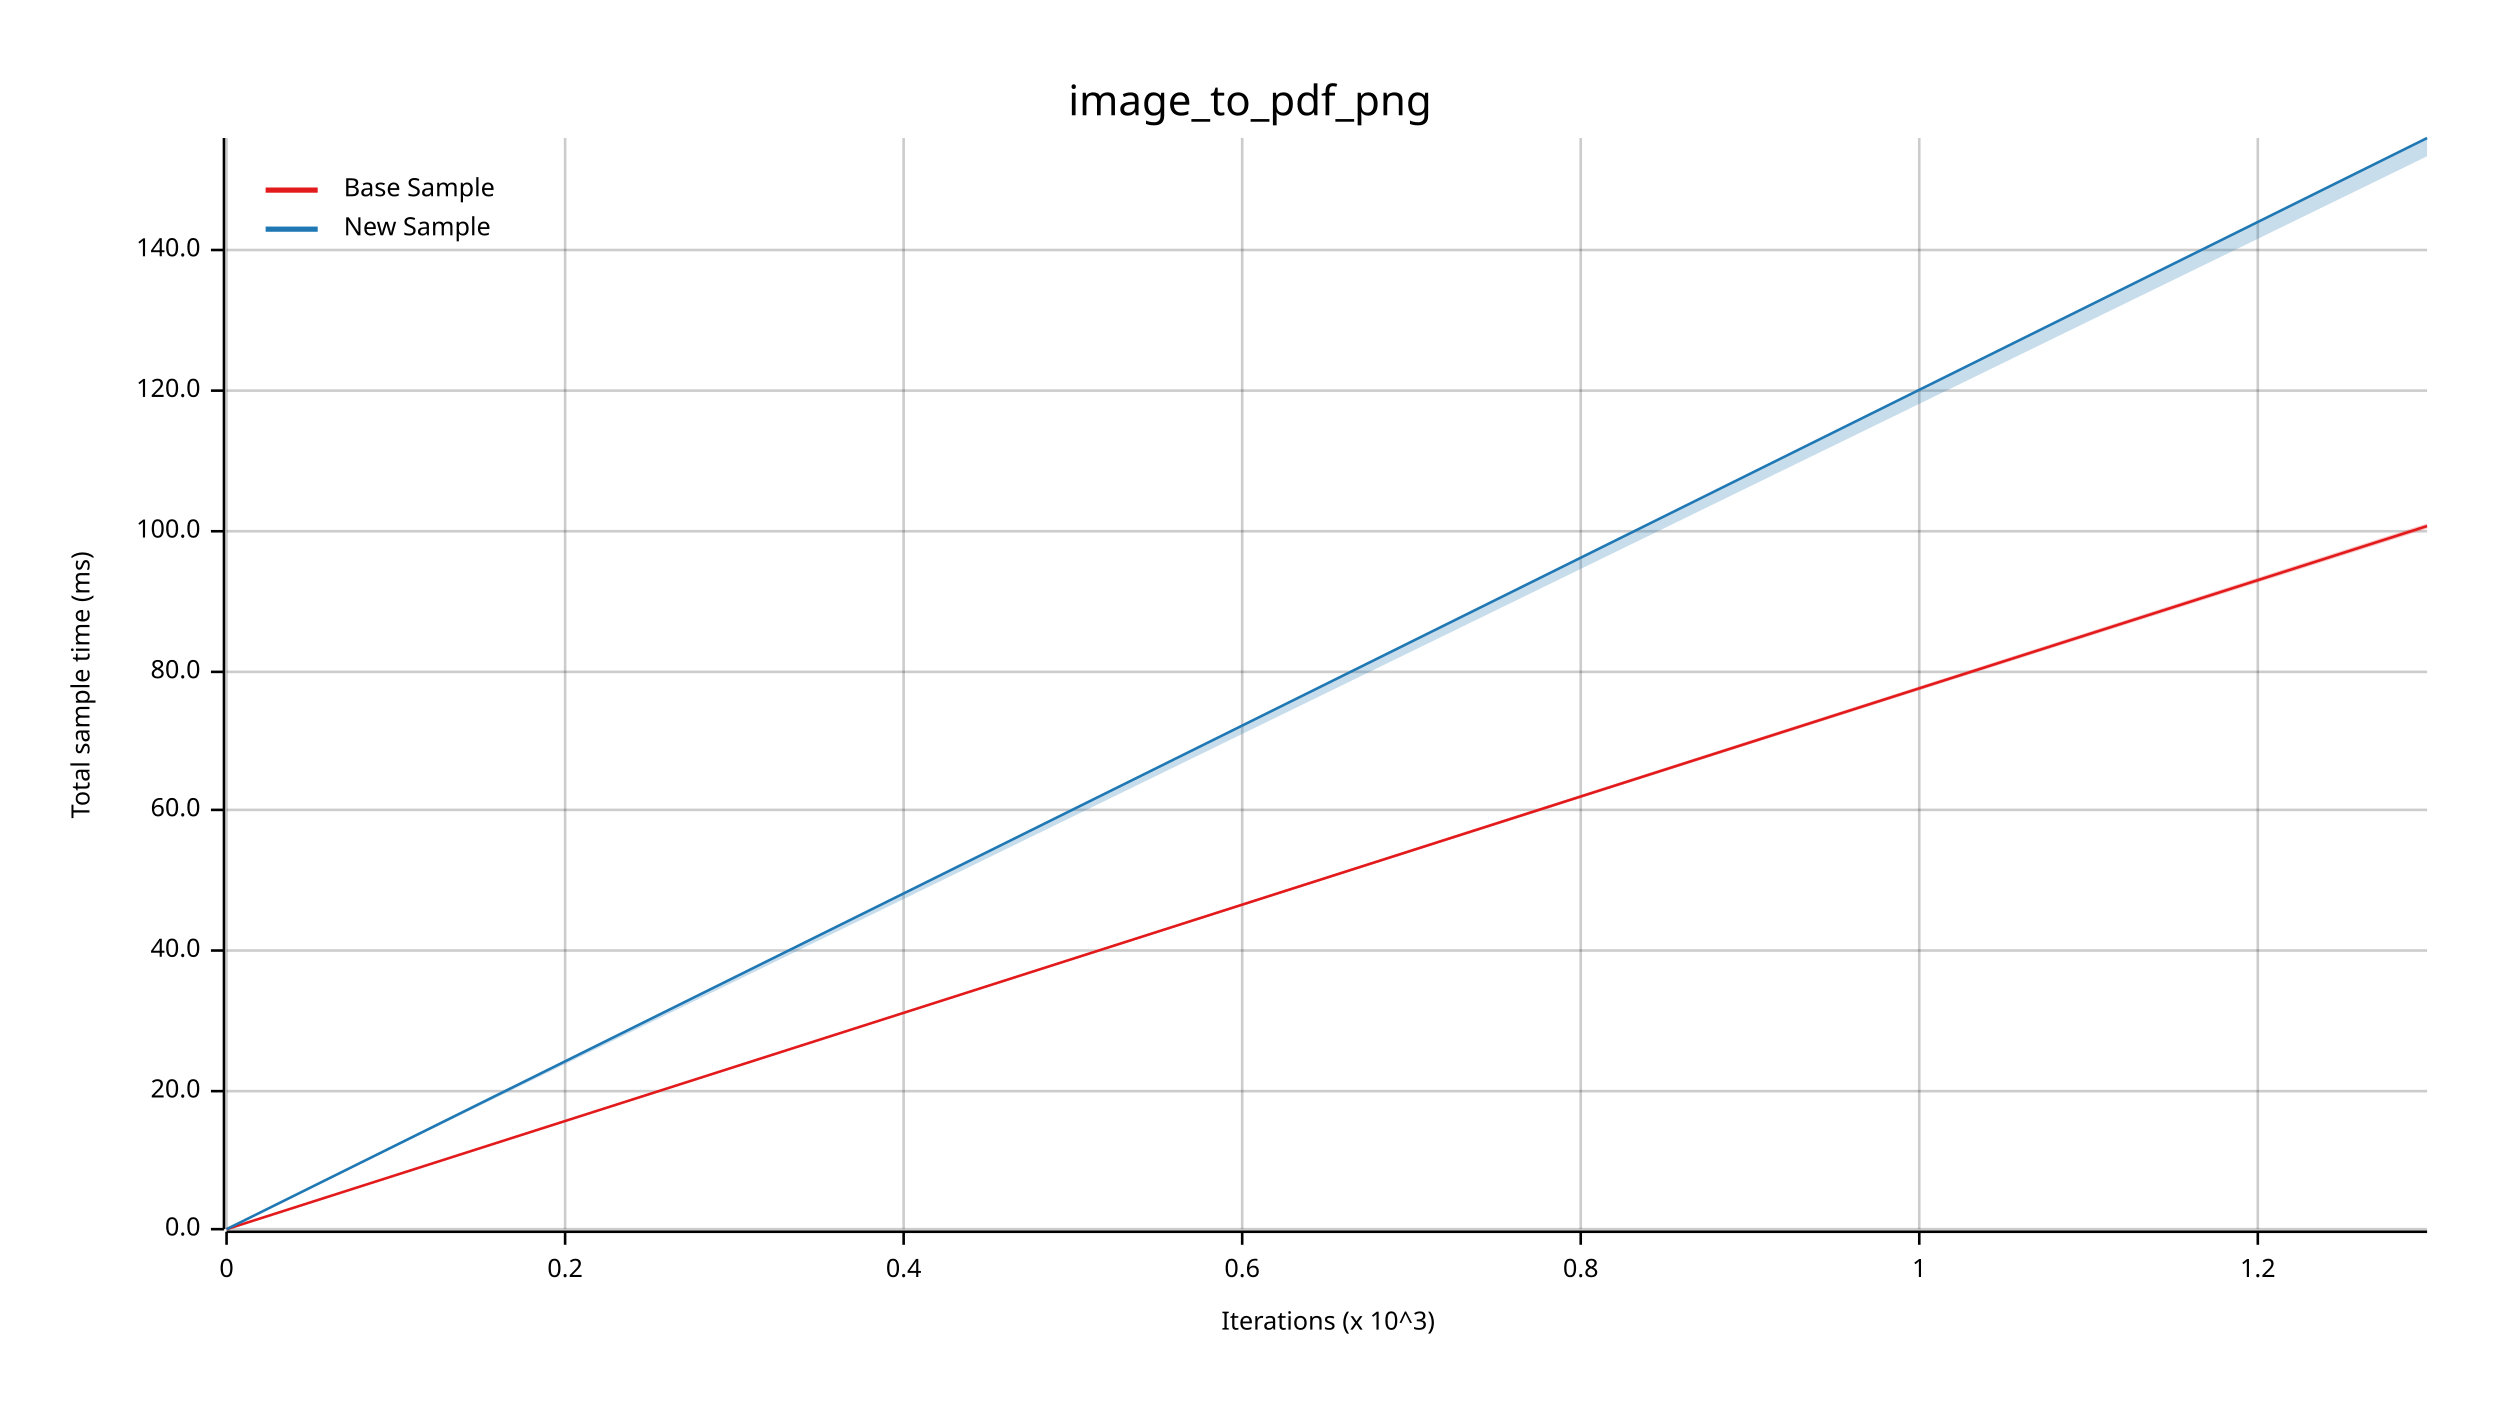
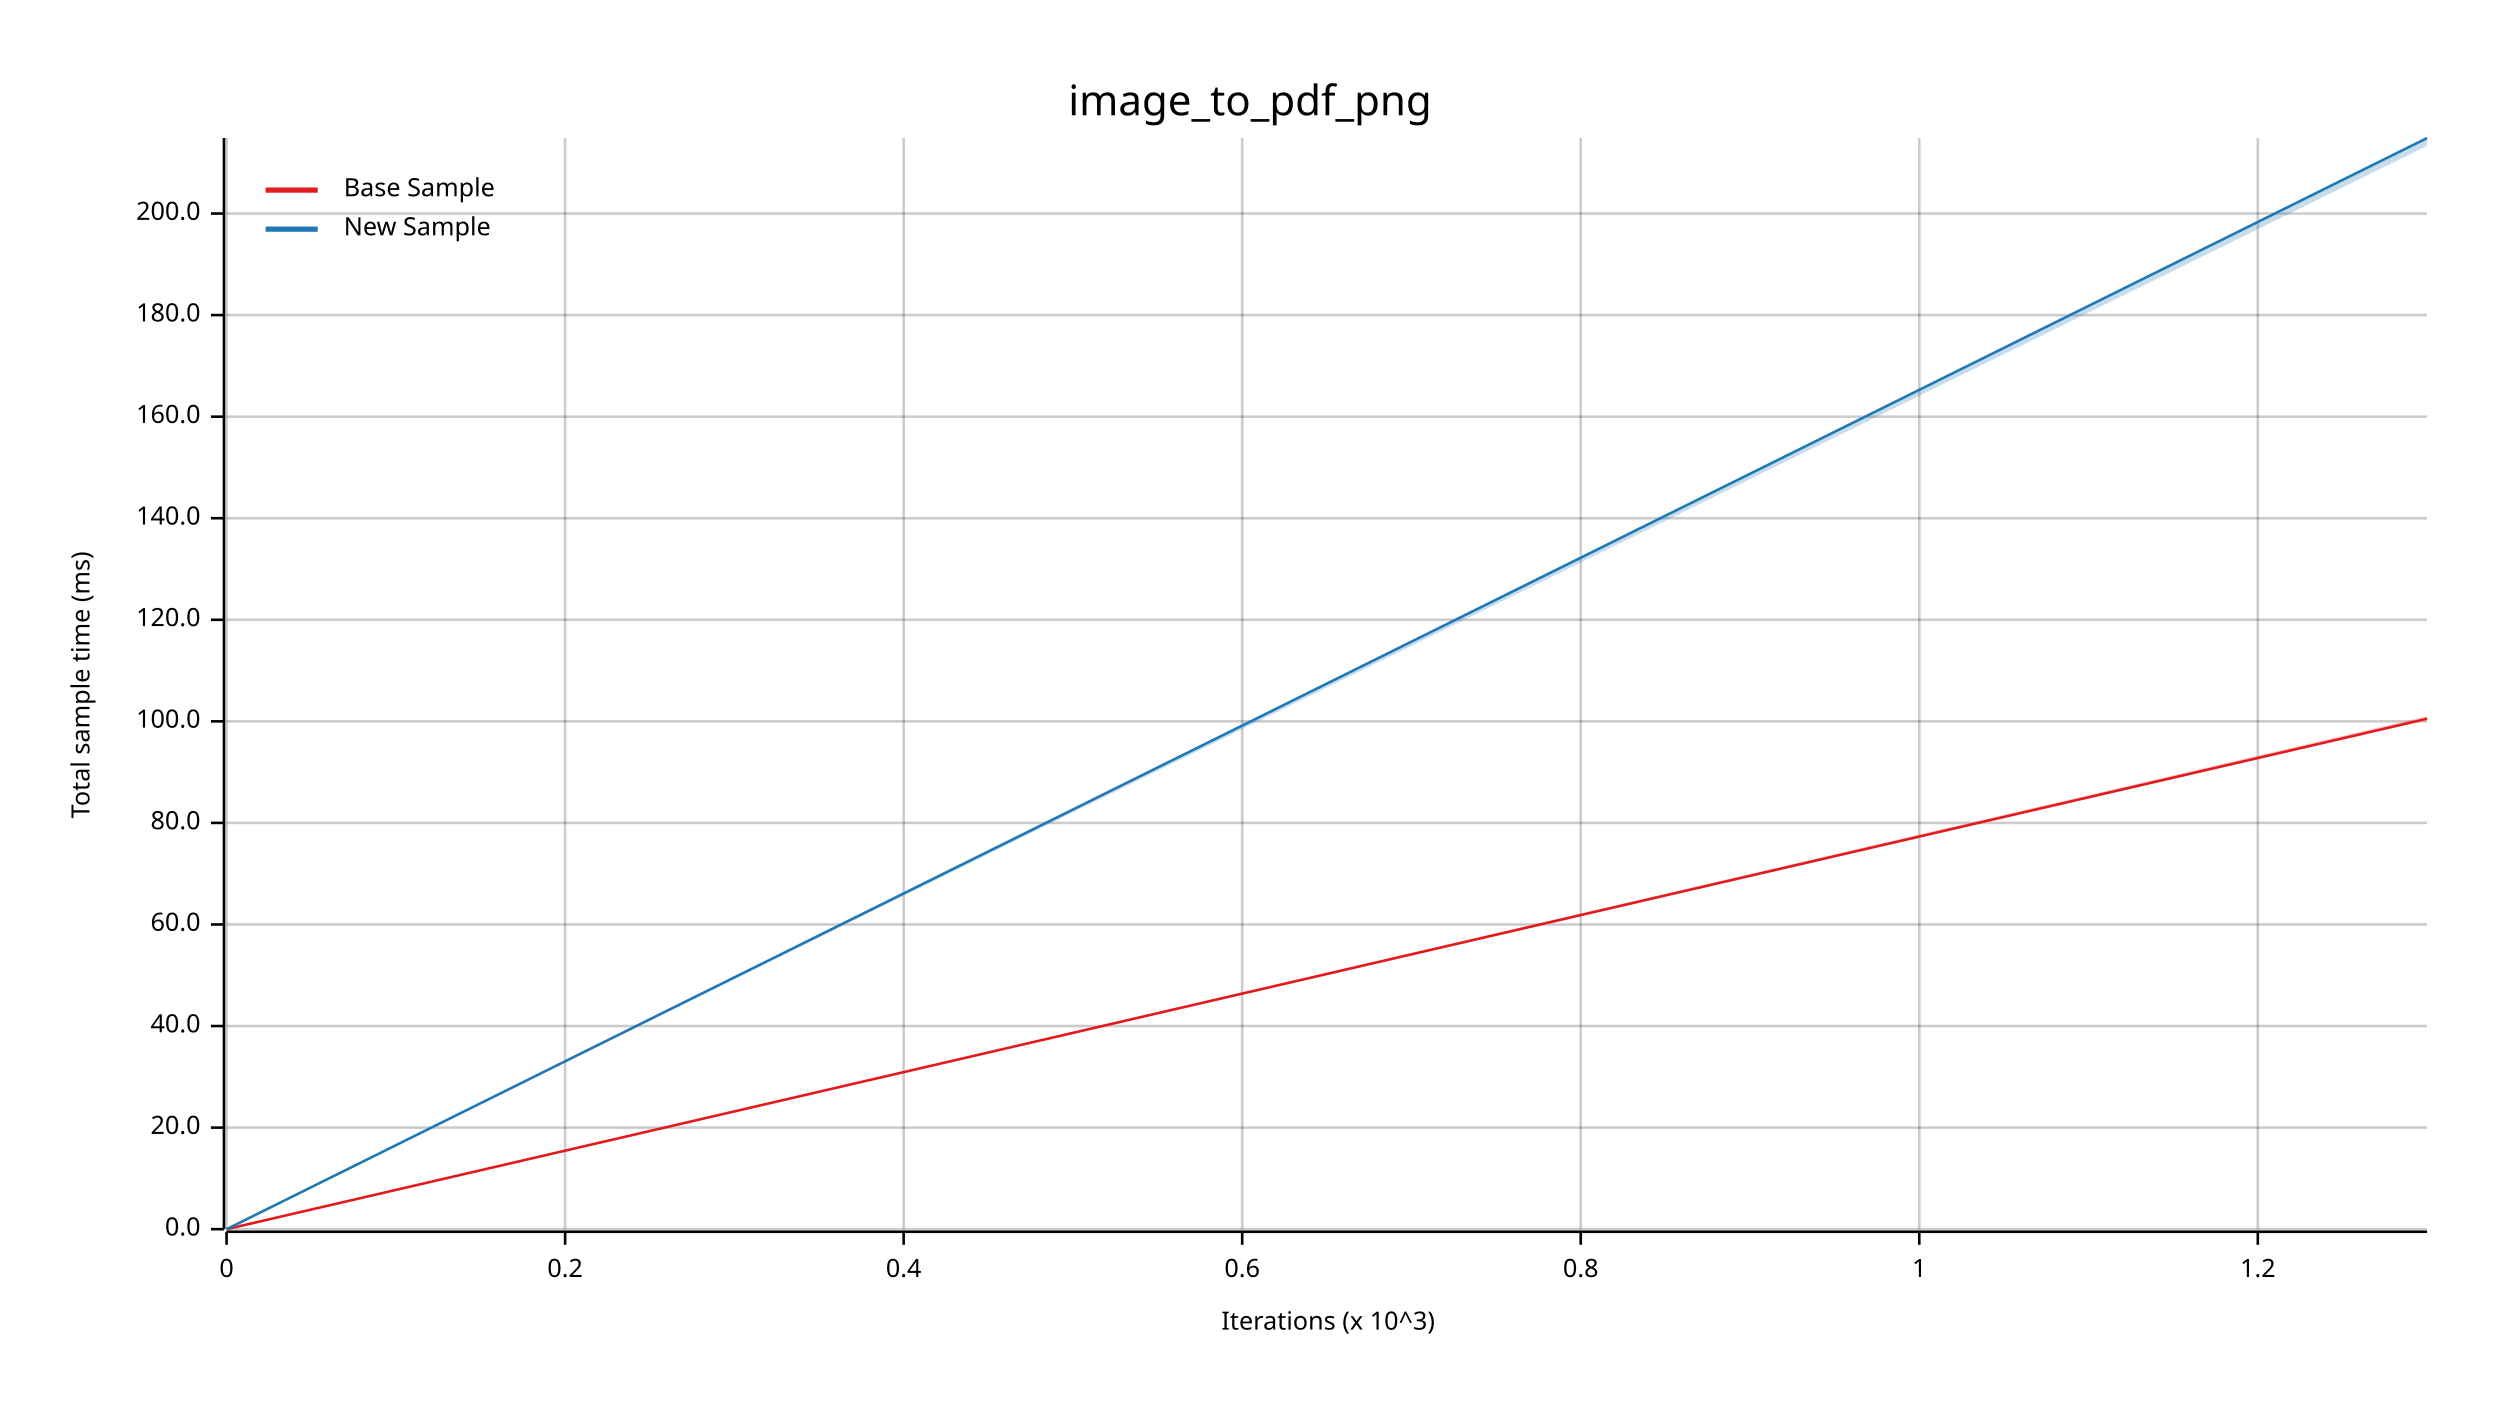
<svg xmlns="http://www.w3.org/2000/svg" width="960" height="540" viewBox="0 0 960 540">
  <text x="480" y="32" dy="0.76em" text-anchor="middle" font-family="sans-serif" font-size="16.129" opacity="1" fill="#000000">
image_to_pdf_png
</text>
  <text x="27" y="263" dy="0.76em" text-anchor="middle" font-family="sans-serif" font-size="9.677" opacity="1" fill="#000000" transform="rotate(270, 27, 263)">
Total sample time (ms)
</text>
  <text x="510" y="513" dy="-0.5ex" text-anchor="middle" font-family="sans-serif" font-size="9.677" opacity="1" fill="#000000">
Iterations (x 10^3)
</text>
  <line opacity="0.2" stroke="#000000" stroke-width="1" x1="87" y1="472" x2="87" y2="53" />
  <line opacity="0.2" stroke="#000000" stroke-width="1" x1="217" y1="472" x2="217" y2="53" />
  <line opacity="0.2" stroke="#000000" stroke-width="1" x1="347" y1="472" x2="347" y2="53" />
  <line opacity="0.2" stroke="#000000" stroke-width="1" x1="477" y1="472" x2="477" y2="53" />
  <line opacity="0.2" stroke="#000000" stroke-width="1" x1="607" y1="472" x2="607" y2="53" />
  <line opacity="0.2" stroke="#000000" stroke-width="1" x1="737" y1="472" x2="737" y2="53" />
  <line opacity="0.2" stroke="#000000" stroke-width="1" x1="867" y1="472" x2="867" y2="53" />
  <line opacity="0.2" stroke="#000000" stroke-width="1" x1="87" y1="472" x2="932" y2="472" />
-   <line opacity="0.2" stroke="#000000" stroke-width="1" x1="87" y1="419" x2="932" y2="419" />
-   <line opacity="0.2" stroke="#000000" stroke-width="1" x1="87" y1="365" x2="932" y2="365" />
-   <line opacity="0.2" stroke="#000000" stroke-width="1" x1="87" y1="311" x2="932" y2="311" />
-   <line opacity="0.2" stroke="#000000" stroke-width="1" x1="87" y1="258" x2="932" y2="258" />
-   <line opacity="0.2" stroke="#000000" stroke-width="1" x1="87" y1="204" x2="932" y2="204" />
-   <line opacity="0.2" stroke="#000000" stroke-width="1" x1="87" y1="150" x2="932" y2="150" />
-   <line opacity="0.2" stroke="#000000" stroke-width="1" x1="87" y1="96" x2="932" y2="96" />
+   <line opacity="0.2" stroke="#000000" stroke-width="1" x1="87" y1="433" x2="932" y2="433" />
+   <line opacity="0.2" stroke="#000000" stroke-width="1" x1="87" y1="394" x2="932" y2="394" />
+   <line opacity="0.2" stroke="#000000" stroke-width="1" x1="87" y1="355" x2="932" y2="355" />
+   <line opacity="0.2" stroke="#000000" stroke-width="1" x1="87" y1="316" x2="932" y2="316" />
+   <line opacity="0.2" stroke="#000000" stroke-width="1" x1="87" y1="277" x2="932" y2="277" />
+   <line opacity="0.2" stroke="#000000" stroke-width="1" x1="87" y1="238" x2="932" y2="238" />
+   <line opacity="0.2" stroke="#000000" stroke-width="1" x1="87" y1="199" x2="932" y2="199" />
+   <line opacity="0.2" stroke="#000000" stroke-width="1" x1="87" y1="160" x2="932" y2="160" />
+   <line opacity="0.2" stroke="#000000" stroke-width="1" x1="87" y1="121" x2="932" y2="121" />
+   <line opacity="0.2" stroke="#000000" stroke-width="1" x1="87" y1="82" x2="932" y2="82" />
  <polyline fill="none" opacity="1" stroke="#000000" stroke-width="1" points="86,53 86,472 " />
  <text x="77" y="472" dy="0.5ex" text-anchor="end" font-family="sans-serif" font-size="9.677" opacity="1" fill="#000000">
0.0
</text>
  <polyline fill="none" opacity="1" stroke="#000000" stroke-width="1" points="81,472 86,472 " />
-   <text x="77" y="419" dy="0.5ex" text-anchor="end" font-family="sans-serif" font-size="9.677" opacity="1" fill="#000000">
+   <text x="77" y="433" dy="0.5ex" text-anchor="end" font-family="sans-serif" font-size="9.677" opacity="1" fill="#000000">
20.0
</text>
-   <polyline fill="none" opacity="1" stroke="#000000" stroke-width="1" points="81,419 86,419 " />
-   <text x="77" y="365" dy="0.5ex" text-anchor="end" font-family="sans-serif" font-size="9.677" opacity="1" fill="#000000">
+   <polyline fill="none" opacity="1" stroke="#000000" stroke-width="1" points="81,433 86,433 " />
+   <text x="77" y="394" dy="0.5ex" text-anchor="end" font-family="sans-serif" font-size="9.677" opacity="1" fill="#000000">
40.0
</text>
-   <polyline fill="none" opacity="1" stroke="#000000" stroke-width="1" points="81,365 86,365 " />
-   <text x="77" y="311" dy="0.5ex" text-anchor="end" font-family="sans-serif" font-size="9.677" opacity="1" fill="#000000">
+   <polyline fill="none" opacity="1" stroke="#000000" stroke-width="1" points="81,394 86,394 " />
+   <text x="77" y="355" dy="0.5ex" text-anchor="end" font-family="sans-serif" font-size="9.677" opacity="1" fill="#000000">
60.0
</text>
-   <polyline fill="none" opacity="1" stroke="#000000" stroke-width="1" points="81,311 86,311 " />
-   <text x="77" y="258" dy="0.5ex" text-anchor="end" font-family="sans-serif" font-size="9.677" opacity="1" fill="#000000">
+   <polyline fill="none" opacity="1" stroke="#000000" stroke-width="1" points="81,355 86,355 " />
+   <text x="77" y="316" dy="0.5ex" text-anchor="end" font-family="sans-serif" font-size="9.677" opacity="1" fill="#000000">
80.0
</text>
-   <polyline fill="none" opacity="1" stroke="#000000" stroke-width="1" points="81,258 86,258 " />
-   <text x="77" y="204" dy="0.5ex" text-anchor="end" font-family="sans-serif" font-size="9.677" opacity="1" fill="#000000">
+   <polyline fill="none" opacity="1" stroke="#000000" stroke-width="1" points="81,316 86,316 " />
+   <text x="77" y="277" dy="0.5ex" text-anchor="end" font-family="sans-serif" font-size="9.677" opacity="1" fill="#000000">
100.0
</text>
-   <polyline fill="none" opacity="1" stroke="#000000" stroke-width="1" points="81,204 86,204 " />
-   <text x="77" y="150" dy="0.5ex" text-anchor="end" font-family="sans-serif" font-size="9.677" opacity="1" fill="#000000">
+   <polyline fill="none" opacity="1" stroke="#000000" stroke-width="1" points="81,277 86,277 " />
+   <text x="77" y="238" dy="0.5ex" text-anchor="end" font-family="sans-serif" font-size="9.677" opacity="1" fill="#000000">
120.0
</text>
-   <polyline fill="none" opacity="1" stroke="#000000" stroke-width="1" points="81,150 86,150 " />
-   <text x="77" y="96" dy="0.5ex" text-anchor="end" font-family="sans-serif" font-size="9.677" opacity="1" fill="#000000">
+   <polyline fill="none" opacity="1" stroke="#000000" stroke-width="1" points="81,238 86,238 " />
+   <text x="77" y="199" dy="0.5ex" text-anchor="end" font-family="sans-serif" font-size="9.677" opacity="1" fill="#000000">
140.0
</text>
-   <polyline fill="none" opacity="1" stroke="#000000" stroke-width="1" points="81,96 86,96 " />
+   <polyline fill="none" opacity="1" stroke="#000000" stroke-width="1" points="81,199 86,199 " />
+   <text x="77" y="160" dy="0.5ex" text-anchor="end" font-family="sans-serif" font-size="9.677" opacity="1" fill="#000000">
+ 160.0
+ </text>
+   <polyline fill="none" opacity="1" stroke="#000000" stroke-width="1" points="81,160 86,160 " />
+   <text x="77" y="121" dy="0.5ex" text-anchor="end" font-family="sans-serif" font-size="9.677" opacity="1" fill="#000000">
+ 180.0
+ </text>
+   <polyline fill="none" opacity="1" stroke="#000000" stroke-width="1" points="81,121 86,121 " />
+   <text x="77" y="82" dy="0.5ex" text-anchor="end" font-family="sans-serif" font-size="9.677" opacity="1" fill="#000000">
+ 200.0
+ </text>
+   <polyline fill="none" opacity="1" stroke="#000000" stroke-width="1" points="81,82 86,82 " />
  <polyline fill="none" opacity="1" stroke="#000000" stroke-width="1" points="87,473 932,473 " />
  <text x="87" y="483" dy="0.76em" text-anchor="middle" font-family="sans-serif" font-size="9.677" opacity="1" fill="#000000">
0
</text>
  <polyline fill="none" opacity="1" stroke="#000000" stroke-width="1" points="87,473 87,478 " />
  <text x="217" y="483" dy="0.76em" text-anchor="middle" font-family="sans-serif" font-size="9.677" opacity="1" fill="#000000">
0.2
</text>
  <polyline fill="none" opacity="1" stroke="#000000" stroke-width="1" points="217,473 217,478 " />
  <text x="347" y="483" dy="0.76em" text-anchor="middle" font-family="sans-serif" font-size="9.677" opacity="1" fill="#000000">
0.4
</text>
  <polyline fill="none" opacity="1" stroke="#000000" stroke-width="1" points="347,473 347,478 " />
  <text x="477" y="483" dy="0.76em" text-anchor="middle" font-family="sans-serif" font-size="9.677" opacity="1" fill="#000000">
0.6
</text>
  <polyline fill="none" opacity="1" stroke="#000000" stroke-width="1" points="477,473 477,478 " />
  <text x="607" y="483" dy="0.76em" text-anchor="middle" font-family="sans-serif" font-size="9.677" opacity="1" fill="#000000">
0.8
</text>
  <polyline fill="none" opacity="1" stroke="#000000" stroke-width="1" points="607,473 607,478 " />
  <text x="737" y="483" dy="0.76em" text-anchor="middle" font-family="sans-serif" font-size="9.677" opacity="1" fill="#000000">
1
</text>
  <polyline fill="none" opacity="1" stroke="#000000" stroke-width="1" points="737,473 737,478 " />
  <text x="867" y="483" dy="0.76em" text-anchor="middle" font-family="sans-serif" font-size="9.677" opacity="1" fill="#000000">
1.2
</text>
  <polyline fill="none" opacity="1" stroke="#000000" stroke-width="1" points="867,473 867,478 " />
-   <polyline fill="none" opacity="1" stroke="#E31A1C" stroke-width="1" points="87,472 932,202 " />
-   <polygon opacity="0.25" fill="#E31A1C" points="87,472 932,203 932,201 " />
+   <polyline fill="none" opacity="1" stroke="#E31A1C" stroke-width="1" points="87,472 932,276 " />
+   <polygon opacity="0.25" fill="#E31A1C" points="87,472 932,276 932,275 " />
  <polyline fill="none" opacity="1" stroke="#1F78B4" stroke-width="1" points="87,472 932,53 " />
-   <polygon opacity="0.25" fill="#1F78B4" points="87,472 932,60 932,53 " />
+   <polygon opacity="0.25" fill="#1F78B4" points="87,472 932,56 932,53 " />
  <text x="132" y="68" dy="0.76em" text-anchor="start" font-family="sans-serif" font-size="9.677" opacity="1" fill="#000000">
Base Sample
</text>
  <text x="132" y="83" dy="0.76em" text-anchor="start" font-family="sans-serif" font-size="9.677" opacity="1" fill="#000000">
New Sample
</text>
  <polyline fill="none" opacity="1" stroke="#E31A1C" stroke-width="2" points="102,73 122,73 " />
  <polyline fill="none" opacity="1" stroke="#1F78B4" stroke-width="2" points="102,88 122,88 " />
</svg>
